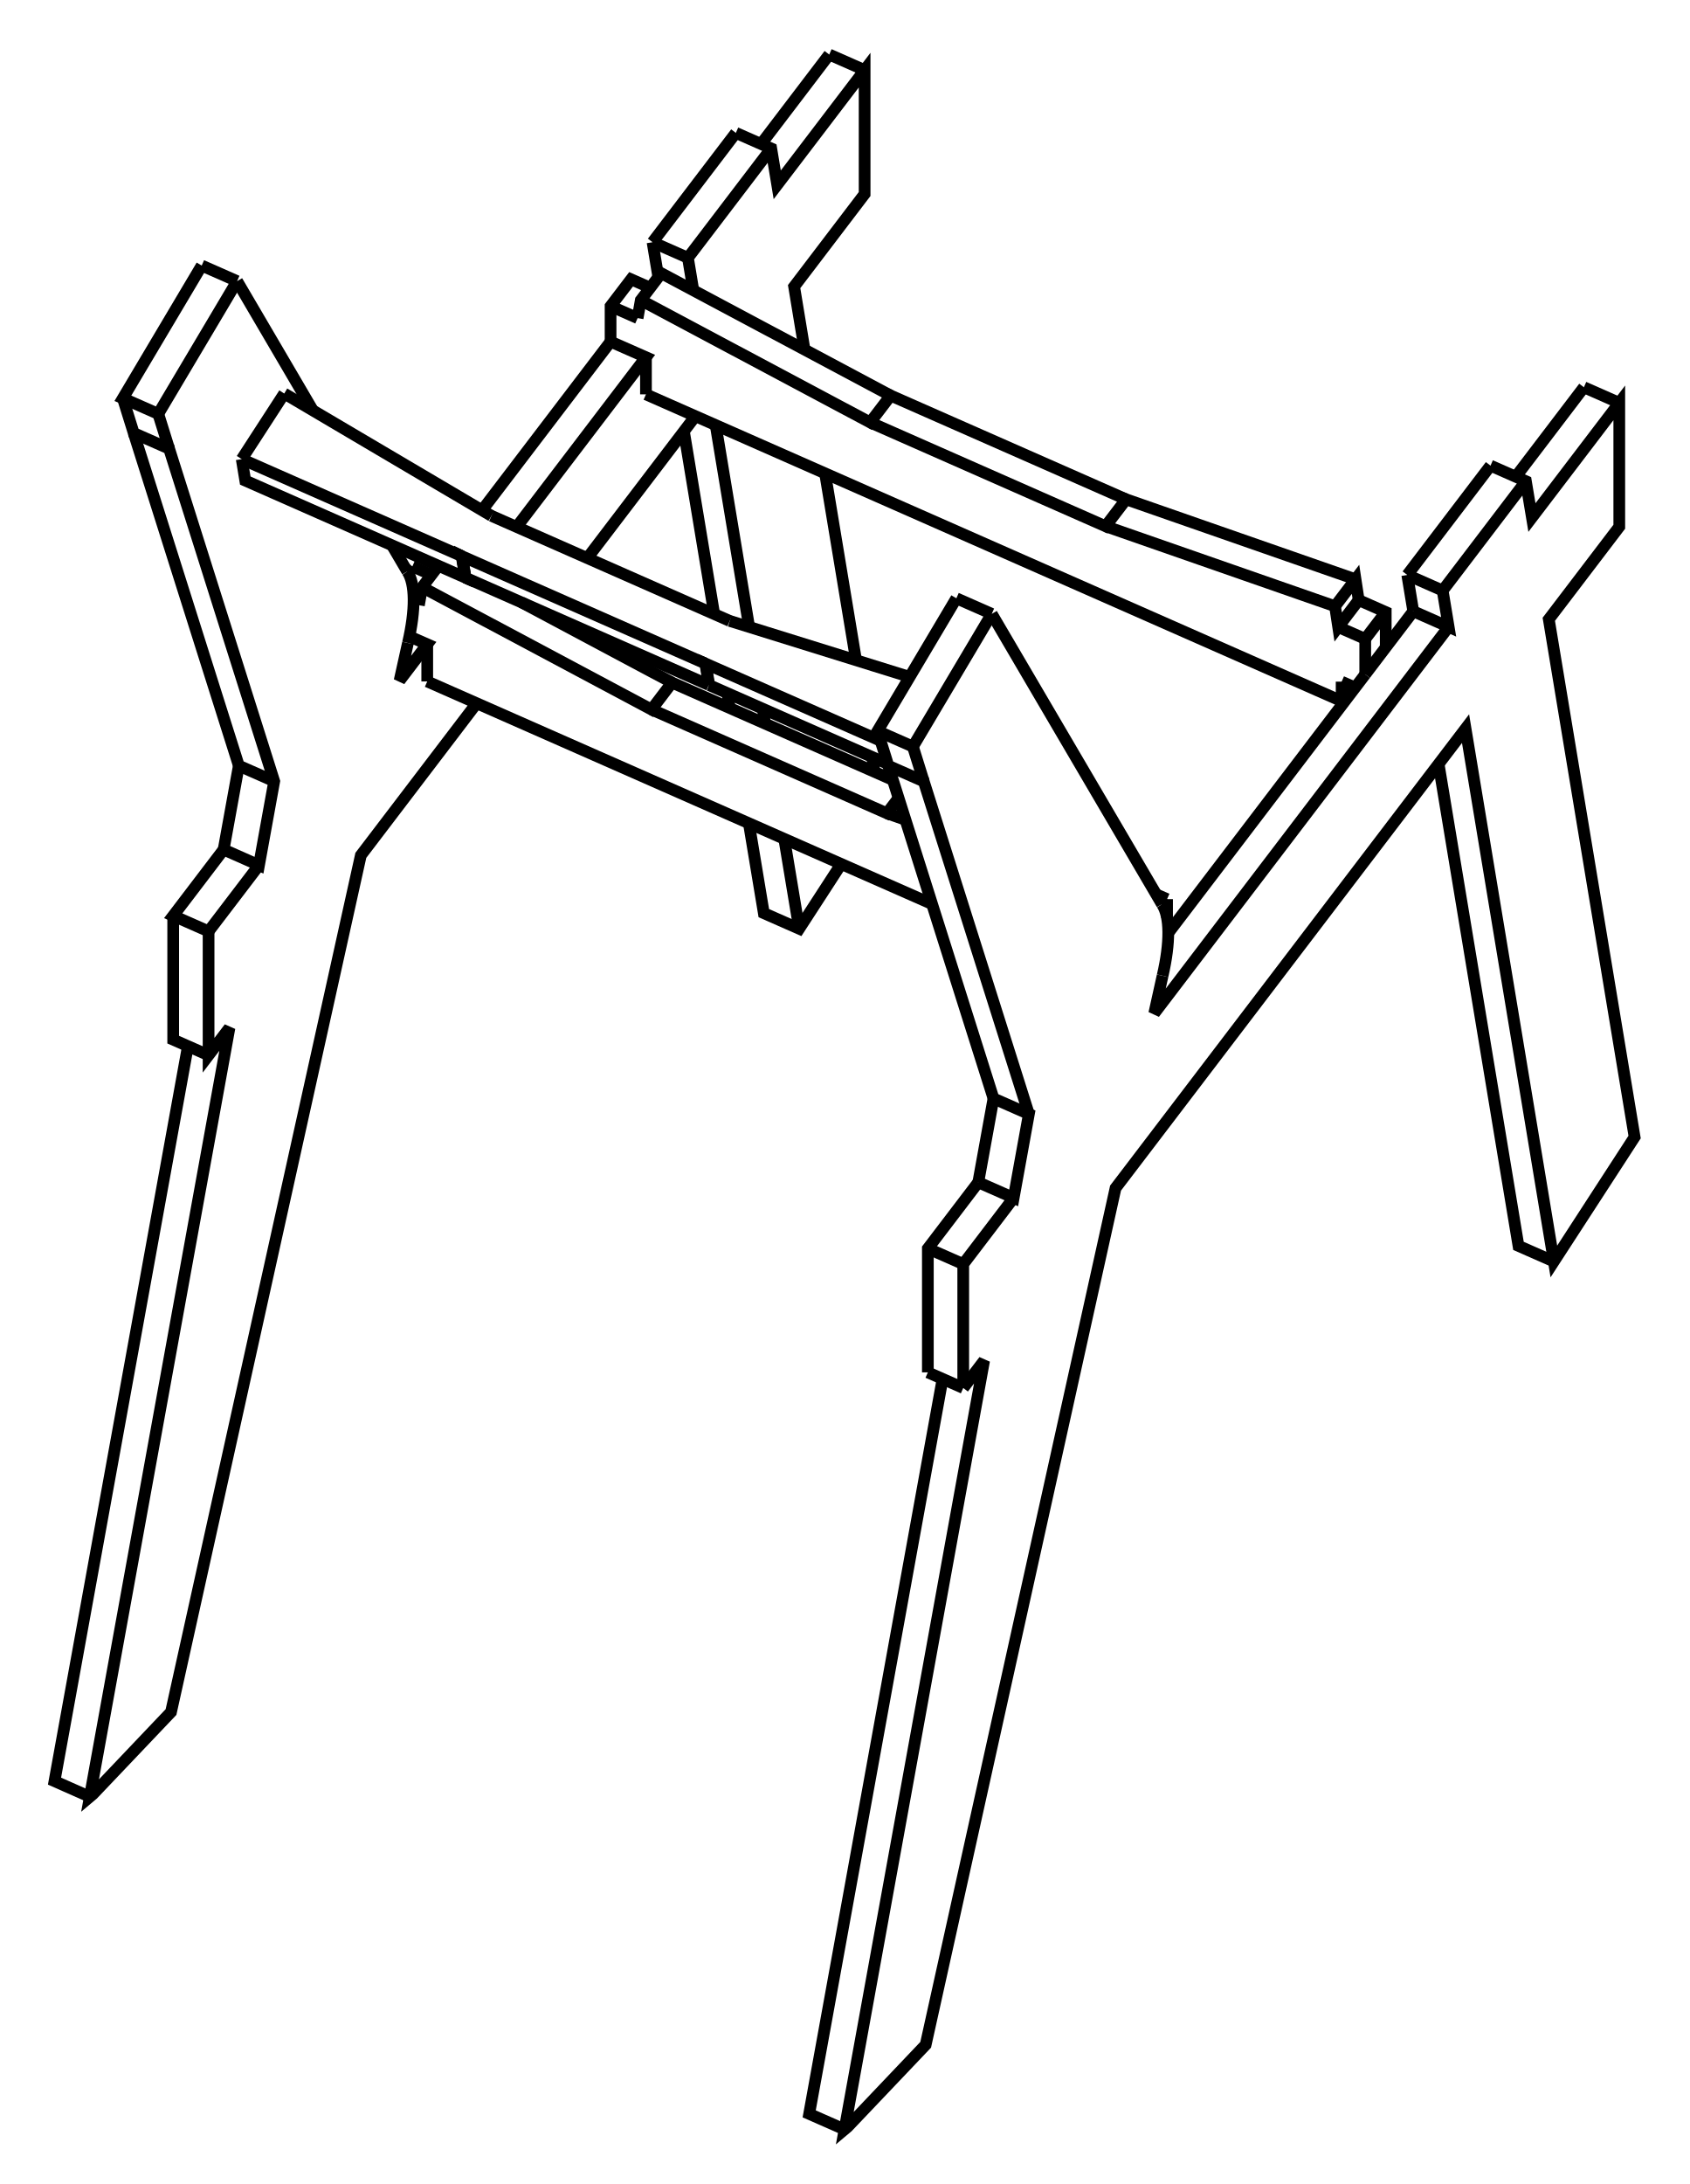
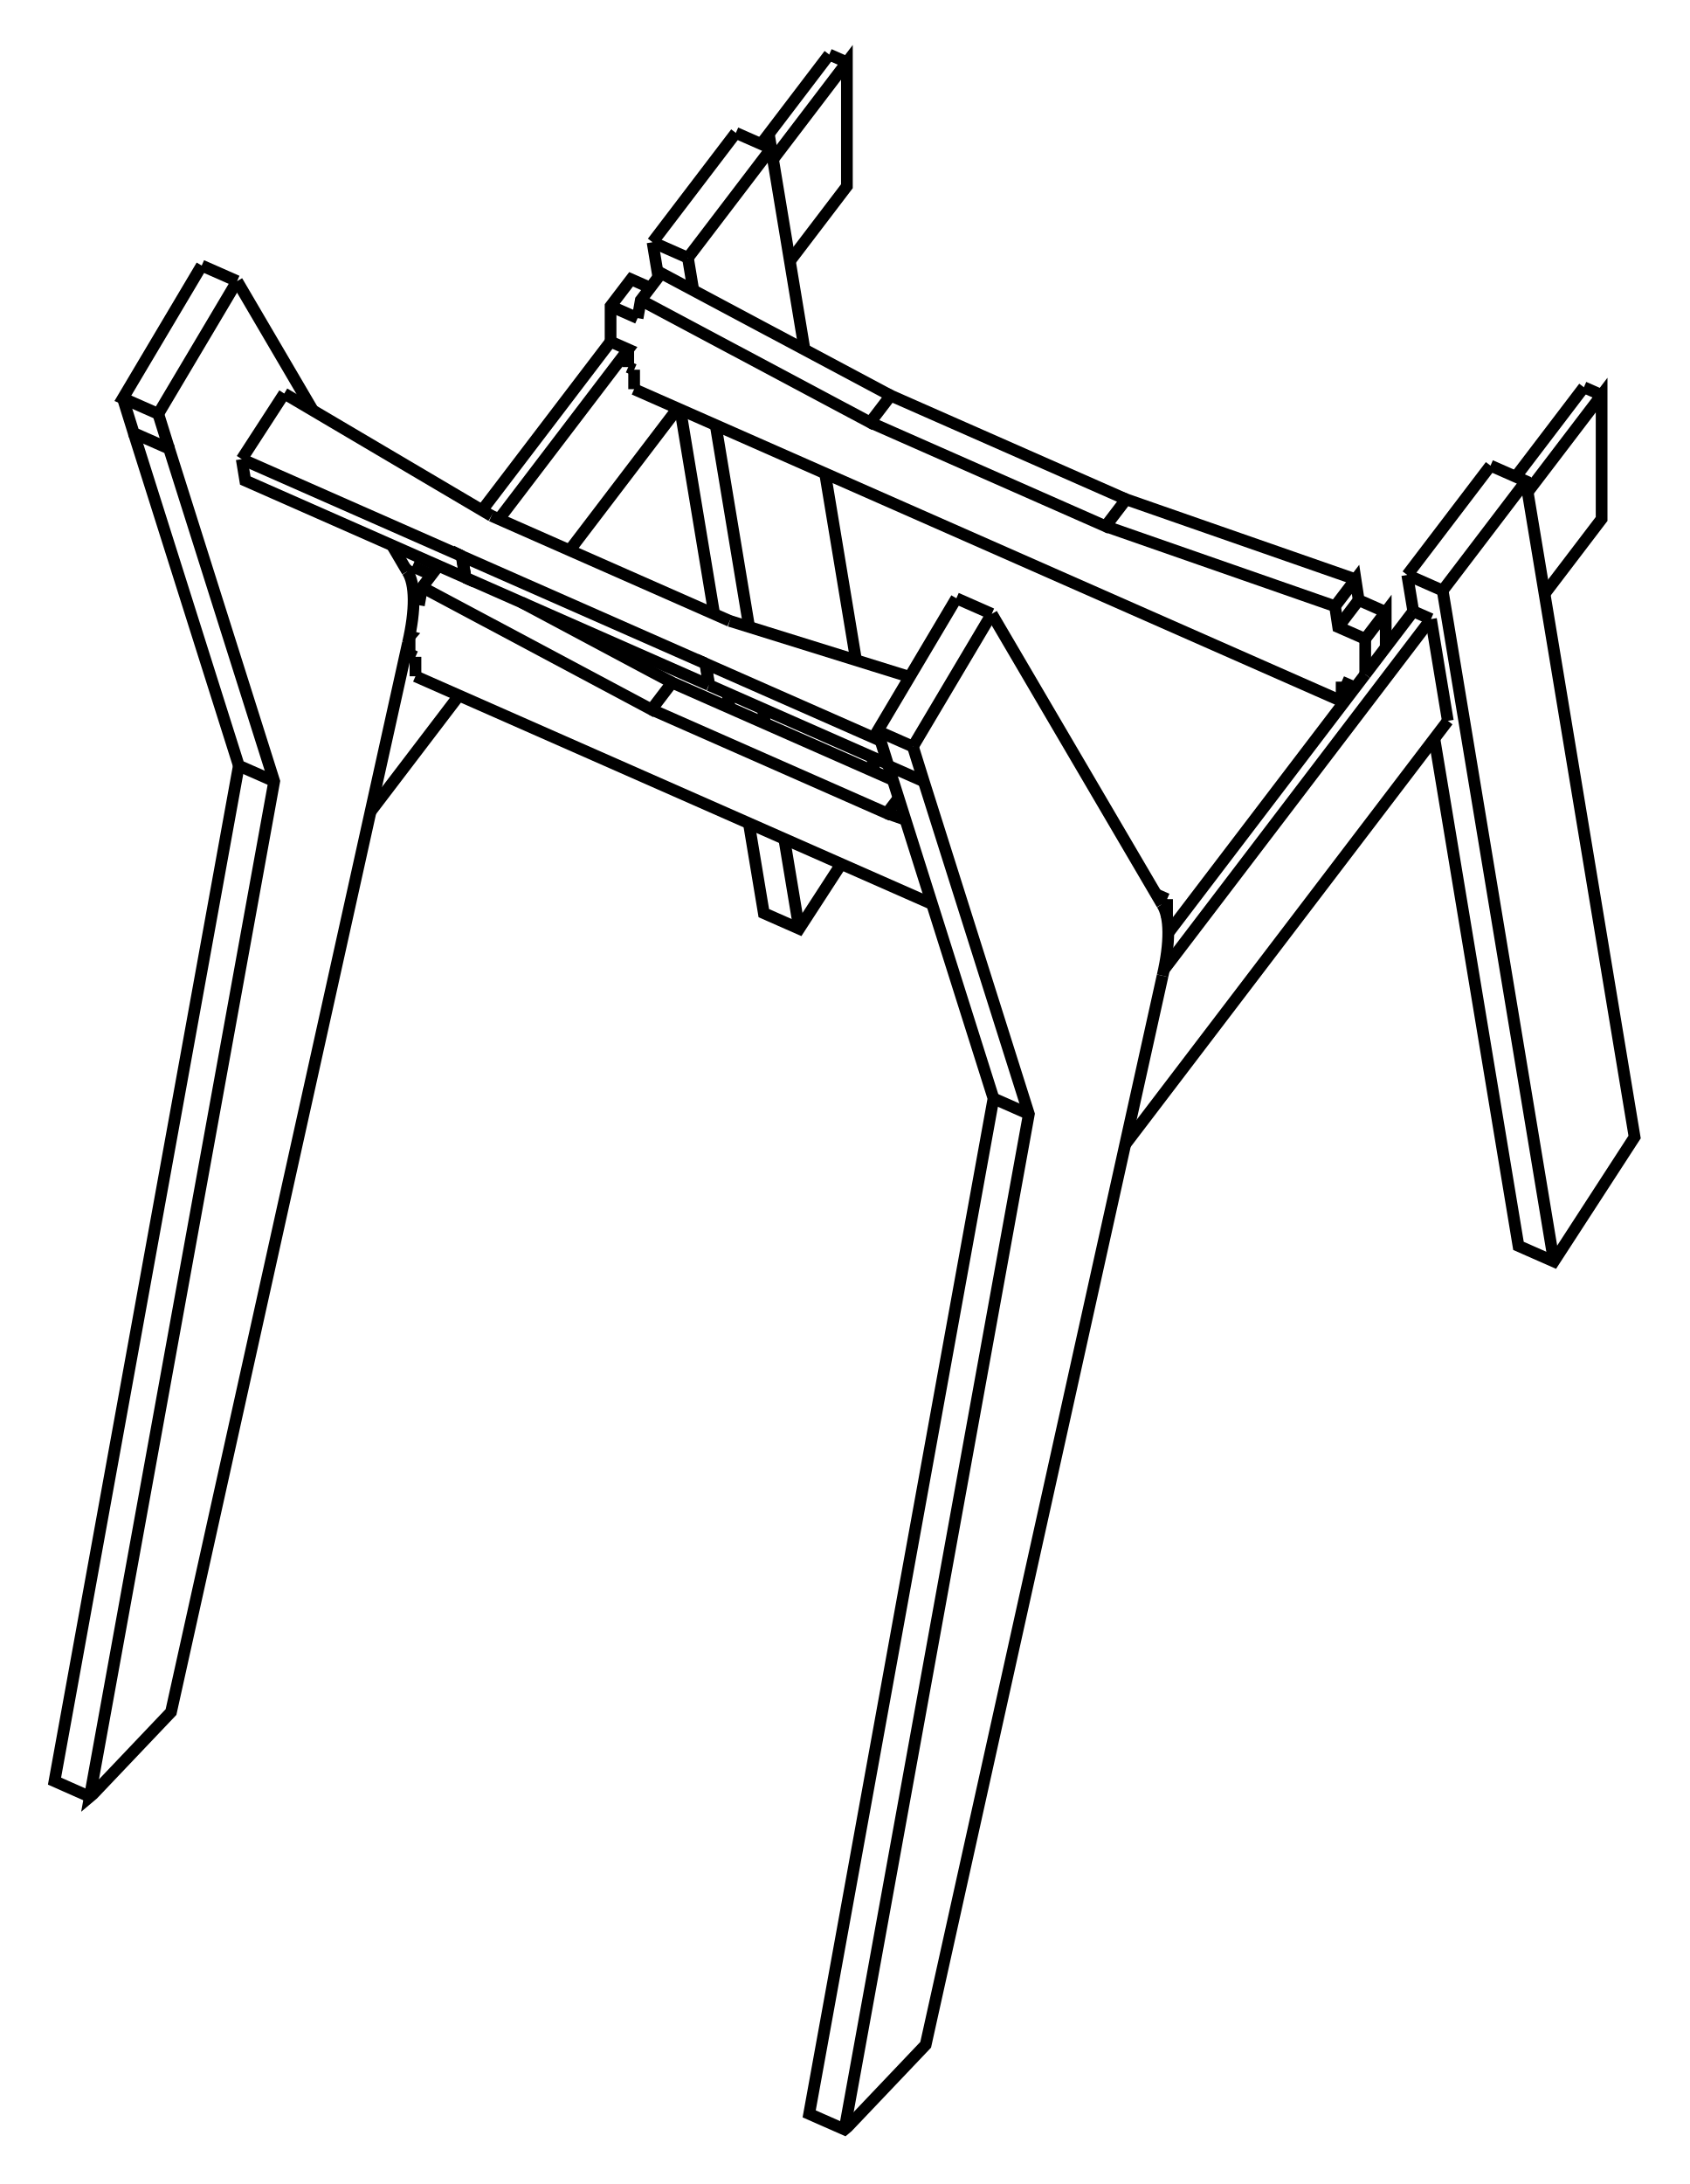
<svg xmlns="http://www.w3.org/2000/svg" version="1.1" viewBox="-15.492 -14.802 30.985 40.052" fill="none" stroke="black" stroke-width="0.6%" vector-effect="non-scaling-stroke">
-   <path d="M 2.177 10.652 L 2.56 10.15 L -0 24.25 L 0.056 24.203 L 1.488 22.697 L 4.971 6.986 L 11.391 -1.44 L 13.011 8.332 L 14.492 6.05 L 12.918 -3.445 L 14.211 -5.142 L 14.211 -7.414 L 12.609 -5.311 L 12.498 -5.977 L 11.849 -6.263" />
-   <path d="M 1.528 10.366 L 2.177 10.652" />
-   <path d="M 2.453 6.88 L 1.528 8.094 L 1.528 10.366" />
-   <path d="M 2.732 5.342 L 2.453 6.88" />
-   <path d="M 0.804 -0.758 L 2.732 5.342 L 3.381 5.628 L 3.102 7.166 L 2.453 6.88" />
-   <path d="M 0.605 -1.396 L 0.804 -0.758 L 1.453 -0.472 L 3.381 5.628" />
-   <path d="M 1.798 10.485 L -0.649 23.964 L -0 24.25" />
-   <path d="M 2.051 -3.83 L 0.605 -1.396 L 1.254 -1.11 L 2.7 -3.544" />
-   <path d="M 10.897 -0.792 L 12.362 8.046 L 13.011 8.332" />
+   <path d="M 5.822 1.779 A 2.5 0.814 113.787 0 1 5.834 3.092" />
+   <path d="M 2.051 -3.83 L 0.605 -1.396 L 0.804 -0.758 L 2.732 5.342 L -0.649 23.964 L -0 24.25 L 0.056 24.203 L 1.488 22.697 L 5.834 3.092" />
  <path d="M 9.551 -2.435 L 5.938 2.307" />
+   <path d="M 10.432 -3.592 L 9.927 -2.929 L 9.551 -2.435" />
+   <path d="M 10.819 -1.259 L 12.362 8.046 L 13.011 8.332 L 14.492 6.05 L 12.498 -5.977 L 11.849 -6.263" />
+   <path d="M 10.322 -4.258 L 10.432 -3.592" />
+   <path d="M 10.322 -4.258 L 11.849 -6.263" />
  <path d="M 13.562 -7.7 L 12.312 -6.059" />
-   <path d="M 10.322 -4.258 L 11.849 -6.263" />
-   <path d="M 10.432 -3.592 L 9.927 -2.929 L 9.551 -2.435" />
-   <path d="M 10.322 -4.258 L 10.432 -3.592" />
-   <path d="M 12.498 -5.977 L 10.971 -3.972 L 11.081 -3.306 L 10.432 -3.592" />
-   <path d="M 11.081 -3.306 L 5.681 3.781 L 5.834 3.092" />
-   <path d="M 5.822 1.779 A 2.5 0.814 113.787 0 1 5.834 3.092" />
  <path d="M 5.822 1.779 L 2.7 -3.544" />
-   <path d="M 1.254 -1.11 L 1.453 -0.472" />
-   <path d="M 3.102 7.166 L 2.177 8.38 L 2.177 10.652" />
-   <path d="M 1.528 8.094 L 2.177 8.38" />
+   <path d="M 1.254 -1.11 L 2.7 -3.544" />
+   <path d="M 1.254 -1.11 L 1.453 -0.472 L 3.381 5.628 L -0 24.25" />
  <path d="M 2.051 -3.83 L 2.7 -3.544" />
+   <path d="M 10.757 -3.449 L 5.859 2.979" />
+   <path d="M 10.757 -3.449 L 10.432 -3.592" />
+   <path d="M 0.605 -1.396 L 1.254 -1.11" />
  <path d="M 0.777 0.113 L 1.117 0.232" />
  <path d="M -3.541 -1.79 L 0.777 0.113 L 0.991 -0.168" />
  <path d="M -7.749 -4.033 L -3.541 -1.79 L -3.165 -2.284 L 0.887 -0.498" />
  <path d="M -7.808 -3.703 L -7.749 -4.033 L -7.449 -4.427" />
  <path d="M -7.906 -3.747 L -7.808 -3.703" />
-   <path d="M -7.983 -3.131 L -7.655 -2.987 L -8.162 -2.321 L -8.009 -3.01" />
-   <path d="M -7.655 -2.305 L -7.655 -2.987" />
-   <path d="M 1.606 1.777 L -7.655 -2.305" />
+   <path d="M -7.983 -3.131 L -7.979 -3.13 L -7.985 -3.123" />
+   <path d="M -7.979 -2.805 L -7.979 -3.13" />
+   <path d="M -7.871 -2.757 L -7.979 -2.805" />
+   <path d="M -7.871 -2.4 L -7.871 -2.757" />
+   <path d="M 1.606 1.777 L -7.871 -2.4" />
+   <path d="M 0.804 -0.758 L 1.453 -0.472" />
+   <path d="M 2.732 5.342 L 3.381 5.628" />
  <path d="M -5.927 -3.756 L -3.165 -2.284" />
  <path d="M -7.928 -4.415 L -7.576 -4.26" />
  <path d="M 5.916 1.687 L 5.916 2.034" />
  <path d="M 5.716 1.599 L 5.916 1.687" />
-   <path d="M 13.562 -7.7 L 14.211 -7.414" />
-   <path d="M 8.997 -3.684 L 9.055 -3.303 L 9.431 -3.797 L 9.927 -3.578 L 9.927 -2.929" />
-   <path d="M 4.788 -5.151 L 8.997 -3.684 L 9.373 -4.178 L 9.431 -3.797" />
+   <path d="M 8.997 -3.684 L 9.055 -3.303 L 9.551 -3.085 L 9.927 -3.578 L 9.927 -2.929" />
+   <path d="M 4.788 -5.151 L 8.997 -3.684 L 9.373 -4.178 L 9.431 -3.797 L 9.927 -3.578" />
  <path d="M 0.47 -7.055 L 4.788 -5.151 L 5.165 -5.645 L 9.373 -4.178" />
  <path d="M -3.738 -9.297 L 0.47 -7.055 L 0.846 -7.548 L 5.165 -5.645" />
  <path d="M -3.796 -8.968 L -3.738 -9.297 L -3.362 -9.791 L 0.846 -7.548" />
  <path d="M -4.292 -9.187 L -3.796 -8.968" />
  <path d="M -4.292 -8.537 L -4.292 -9.187 L -3.916 -9.68 L -3.565 -9.525" />
-   <path d="M -4.292 -8.537 L -3.643 -8.251 L -6.015 -5.138" />
-   <path d="M -3.643 -7.57 L -3.643 -8.251" />
-   <path d="M 9.118 -1.944 L -3.643 -7.57" />
+   <path d="M -4.292 -8.537 L -3.968 -8.394 L -6.34 -5.281" />
+   <path d="M -3.968 -8.07 L -3.968 -8.394" />
+   <path d="M -3.86 -8.022 L -3.968 -8.07" />
+   <path d="M -3.86 -7.665 L -3.86 -8.022" />
+   <path d="M 9.118 -1.944 L -3.86 -7.665" />
  <path d="M 9.118 -2.301 L 9.118 -1.944 L 9.322 -2.212" />
  <path d="M 9.366 -2.192 L 9.118 -2.301" />
  <path d="M 9.551 -3.085 L 9.551 -2.435" />
-   <path d="M 9.055 -3.303 L 9.551 -3.085 L 9.927 -3.578" />
+   <path d="M 5.149 6.184 L 11.066 -1.583" />
+   <path d="M 10.757 -3.449 L 11.066 -1.583" />
+   <path d="M 10.971 -3.972 L 13.011 8.332" />
  <path d="M 10.322 -4.258 L 10.971 -3.972" />
+   <path d="M 12.498 -5.977 L 10.971 -3.972" />
+   <path d="M 12.841 -3.912 L 13.887 -5.285 L 13.887 -7.557 L 12.531 -5.778" />
+   <path d="M 13.562 -7.7 L 13.887 -7.557" />
  <path d="M -2.106 -3.415 L 1.195 -2.388" />
  <path d="M -6.477 -5.342 L -2.106 -3.415" />
  <path d="M -10.278 -7.585 L -6.477 -5.342" />
  <path d="M -11.058 -6.382 L -10.278 -7.585" />
  <path d="M -7.024 -4.604 L -11.058 -6.382" />
  <path d="M -7.018 -4.601 L -7.024 -4.604 L -6.959 -4.21 L -10.993 -5.989 L -11.058 -6.382" />
  <path d="M -7.017 -4.601 L -7.018 -4.601 L -6.952 -4.207 L -6.959 -4.21" />
  <path d="M -2.554 -2.634 L -7.017 -4.601 L -6.952 -4.207 L -6.952 -4.207" />
  <path d="M -2.554 -2.633 L -2.554 -2.634" />
  <path d="M -2.547 -2.631 L -2.554 -2.633 L -2.489 -2.239" />
  <path d="M 0.661 -1.217 L -2.547 -2.631 L -2.482 -2.237 L -2.489 -2.239" />
  <path d="M -2.489 -2.24 L -6.952 -4.207" />
  <path d="M 0.793 -0.793 L -2.482 -2.237" />
  <path d="M 5.833 1.796 L 5.916 1.687" />
  <path d="M -8.011 -4.306 L -7.928 -4.415" />
  <path d="M -11.792 -9.932 L -13.238 -7.498 L -12.589 -7.212 L -11.143 -9.646" />
-   <path d="M -13.238 -7.498 L -13.039 -6.86 L -12.39 -6.574 L -10.462 -0.474 L -10.741 1.065 L -11.39 0.778 L -12.315 1.992 L -11.666 2.278 L -11.666 4.55 L -11.283 4.048 L -13.844 18.149 L -13.787 18.101 L -12.355 16.595 L -8.873 0.884 L -6.748 -1.905" />
+   <path d="M -13.238 -7.498 L -13.039 -6.86 L -12.39 -6.574 L -10.462 -0.474 L -13.844 18.149 L -13.787 18.101 L -12.355 16.595 L -8.009 -3.01" />
  <path d="M -13.039 -6.86 L -11.111 -0.76 L -10.462 -0.474" />
-   <path d="M -11.111 -0.76 L -11.39 0.778" />
-   <path d="M -12.315 1.992 L -12.315 4.264 L -11.666 4.55" />
-   <path d="M -12.045 4.383 L -14.492 17.862 L -13.844 18.149" />
-   <path d="M -2.947 -6.893 L -2.391 -3.54" />
+   <path d="M -11.111 -0.76 L -14.492 17.862 L -13.844 18.149" />
+   <path d="M -3.013 -7.292 L -2.391 -3.54" />
  <path d="M -2.15 -2.091 L -2.105 -1.816" />
  <path d="M -1.755 0.296 L -1.481 1.944 L -0.832 2.23 L -0.061 1.042" />
  <path d="M -0.281 -13.802 L -1.531 -12.161" />
  <path d="M -3.522 -10.36 L -1.994 -12.365" />
  <path d="M -3.522 -10.36 L -3.416 -9.721" />
  <path d="M -4.292 -8.537 L -6.65 -5.443" />
+   <path d="M -8.695 0.082 L -7.072 -2.048" />
+   <path d="M -5.816 -3.696 L -5.81 -3.704" />
+   <path d="M -5.044 -4.71 L -3.061 -7.313" />
+   <path d="M 9.055 -3.303 L 9.431 -3.797" />
  <path d="M -8.021 -4.323 A 2.5 0.814 113.787 0 1 -8.009 -3.01" />
  <path d="M -8.021 -4.323 L -8.303 -4.803" />
  <path d="M -9.752 -7.274 L -11.143 -9.646" />
  <path d="M -12.589 -7.212 L -12.39 -6.574" />
-   <path d="M -10.741 1.065 L -11.666 2.278" />
-   <path d="M -5.508 -3.532 L -5.486 -3.561" />
-   <path d="M -4.719 -4.567 L -2.736 -7.17" />
+   <path d="M -11.792 -9.932 L -11.143 -9.646" />
+   <path d="M -2.873 -10.074 L -2.774 -9.477" />
  <path d="M -2.364 -7.006 L -1.75 -3.304" />
  <path d="M -1.501 -1.805 L -1.456 -1.53" />
  <path d="M -1.106 0.582 L -0.832 2.23" />
+   <path d="M -3.522 -10.36 L -2.873 -10.074" />
+   <path d="M -1.345 -12.079 L -1.994 -12.365" />
  <path d="M 0.551 -0.646 L 0.505 -0.92" />
  <path d="M 0.211 -2.694 L -0.357 -6.121" />
-   <path d="M -0.734 -8.39 L -0.925 -9.546 L 0.368 -11.244 L 0.368 -13.516 L -1.235 -11.413 L -1.345 -12.079 L -1.994 -12.365" />
-   <path d="M -1.345 -12.079 L -2.873 -10.074 L -2.774 -9.477" />
-   <path d="M -11.792 -9.932 L -11.143 -9.646" />
-   <path d="M -0.281 -13.802 L 0.368 -13.516" />
-   <path d="M -3.522 -10.36 L -2.873 -10.074" />
+   <path d="M -0.734 -8.39 L -1.345 -12.079 L -2.873 -10.074" />
+   <path d="M -1.003 -10.014 L 0.043 -11.387 L 0.043 -13.659 L -1.312 -11.88" />
+   <path d="M -0.281 -13.802 L 0.043 -13.659" />
</svg>
